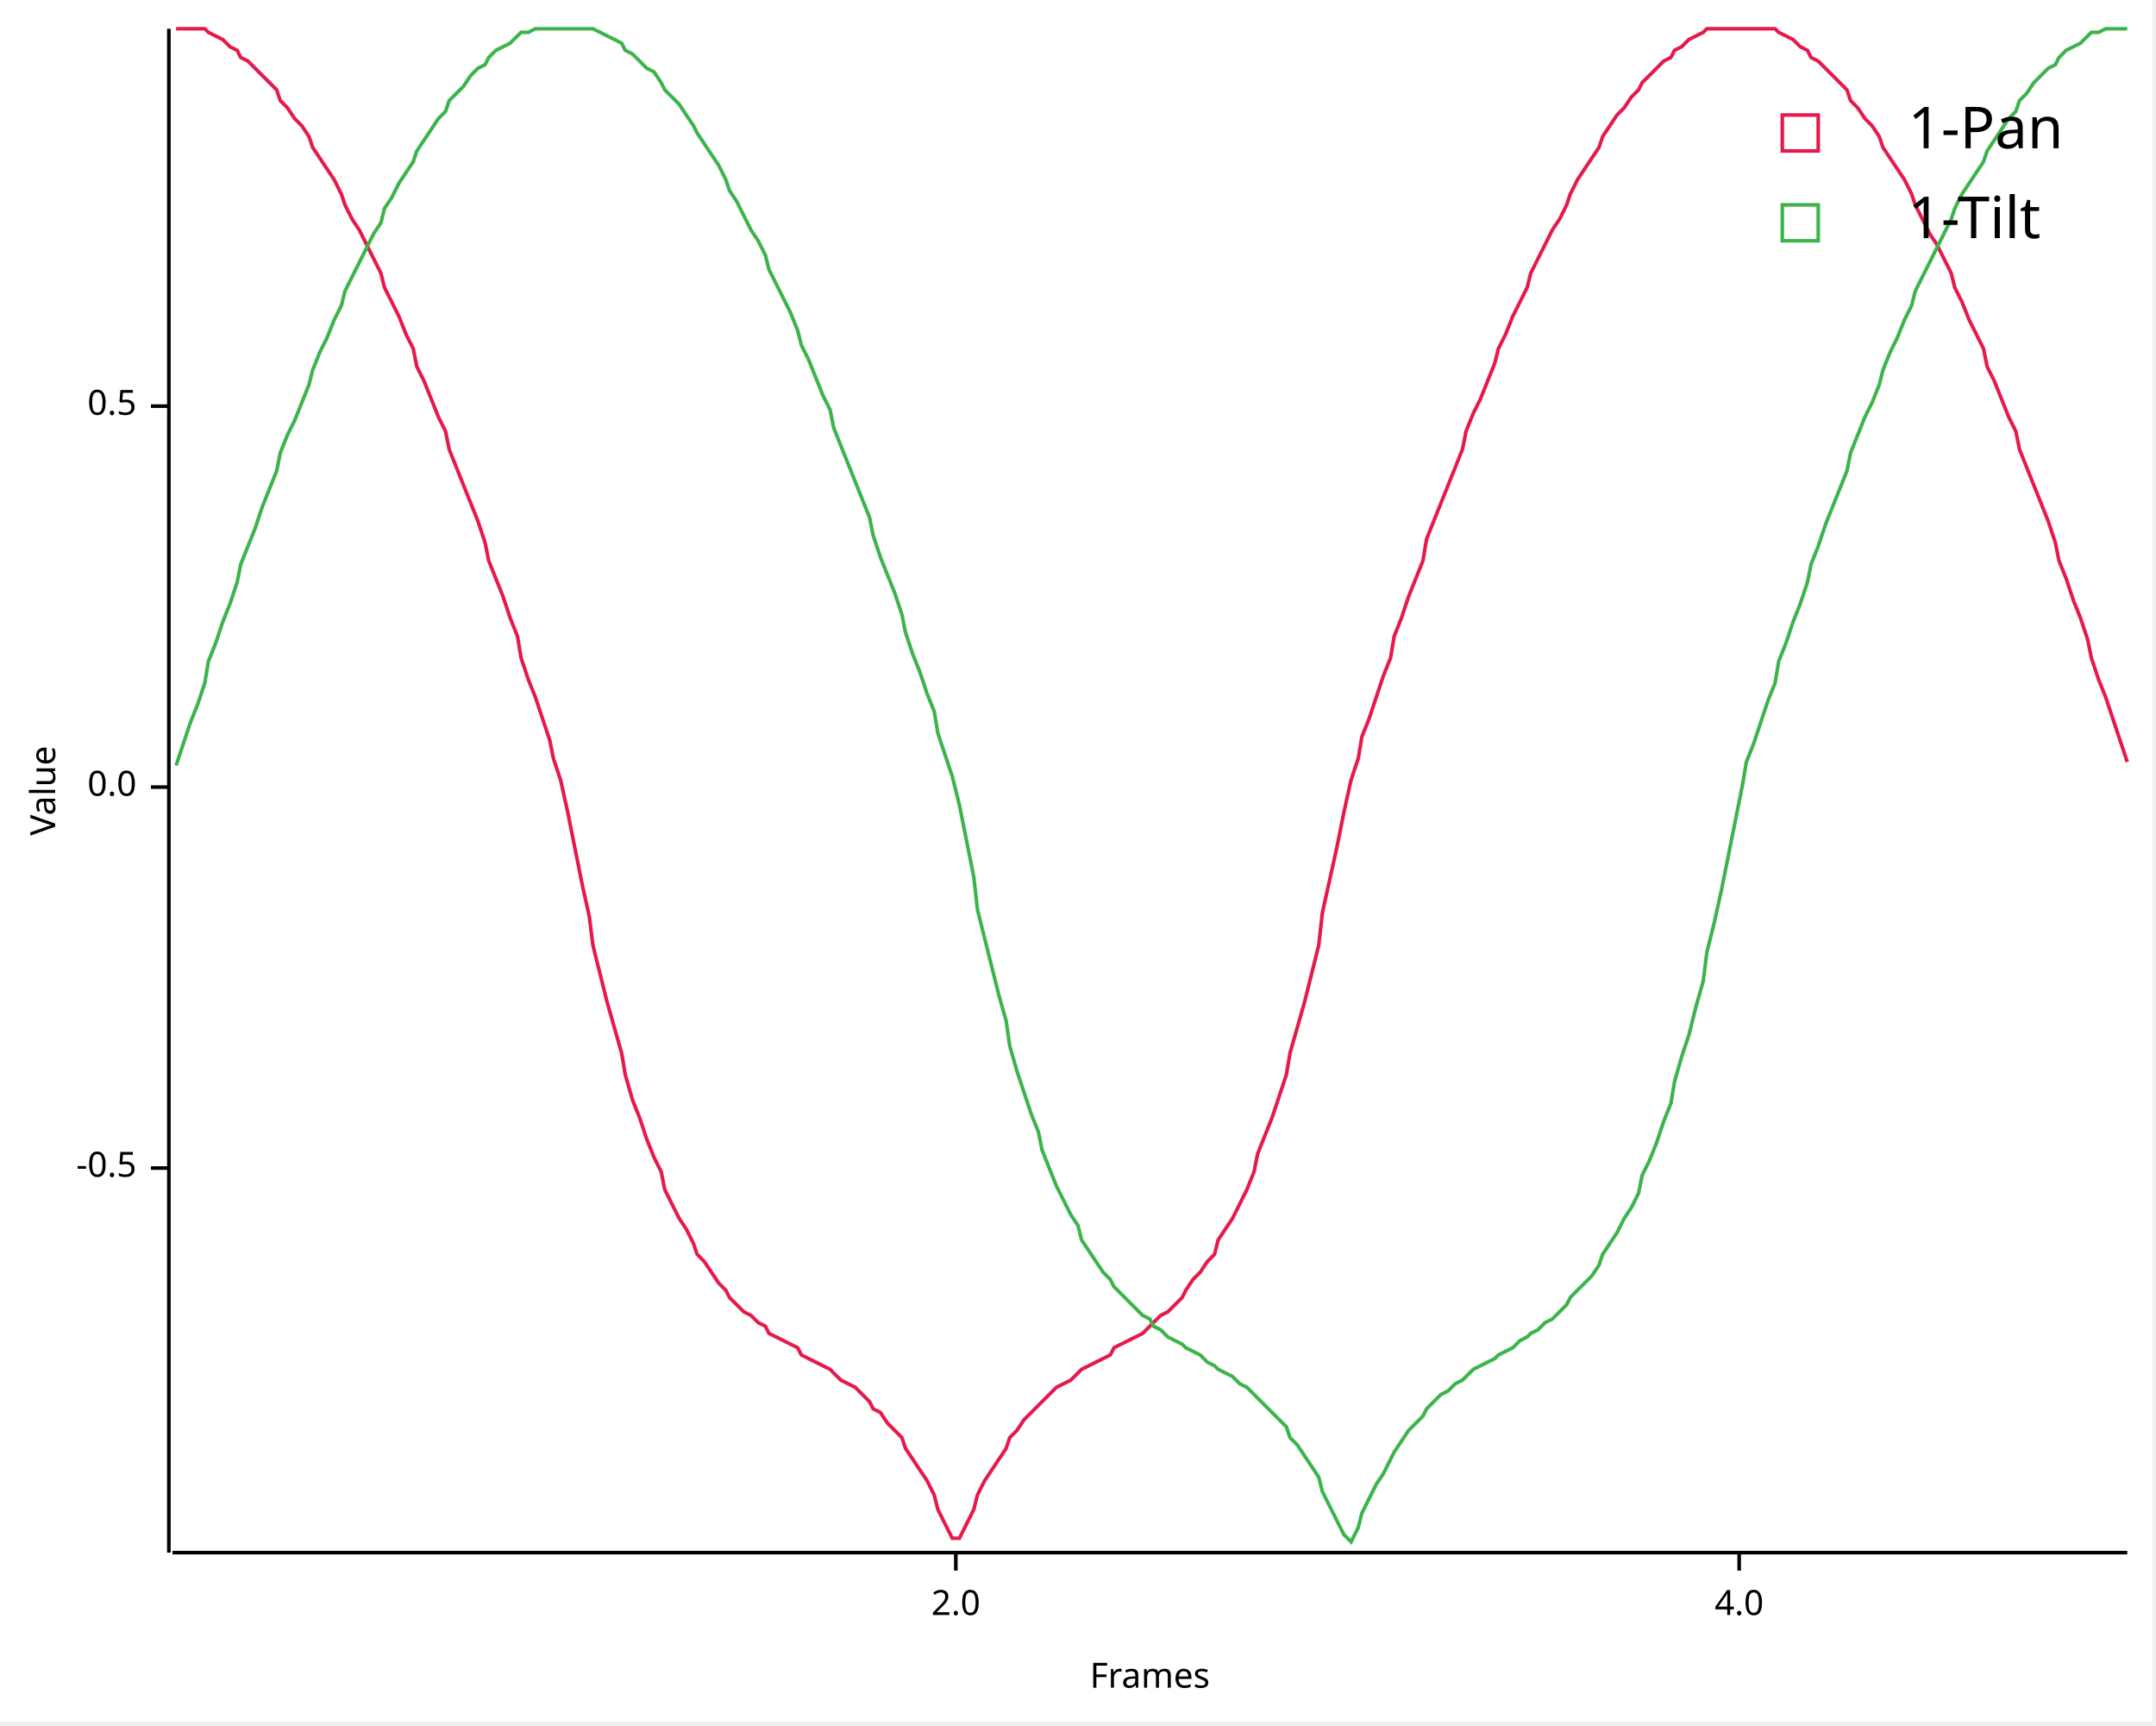
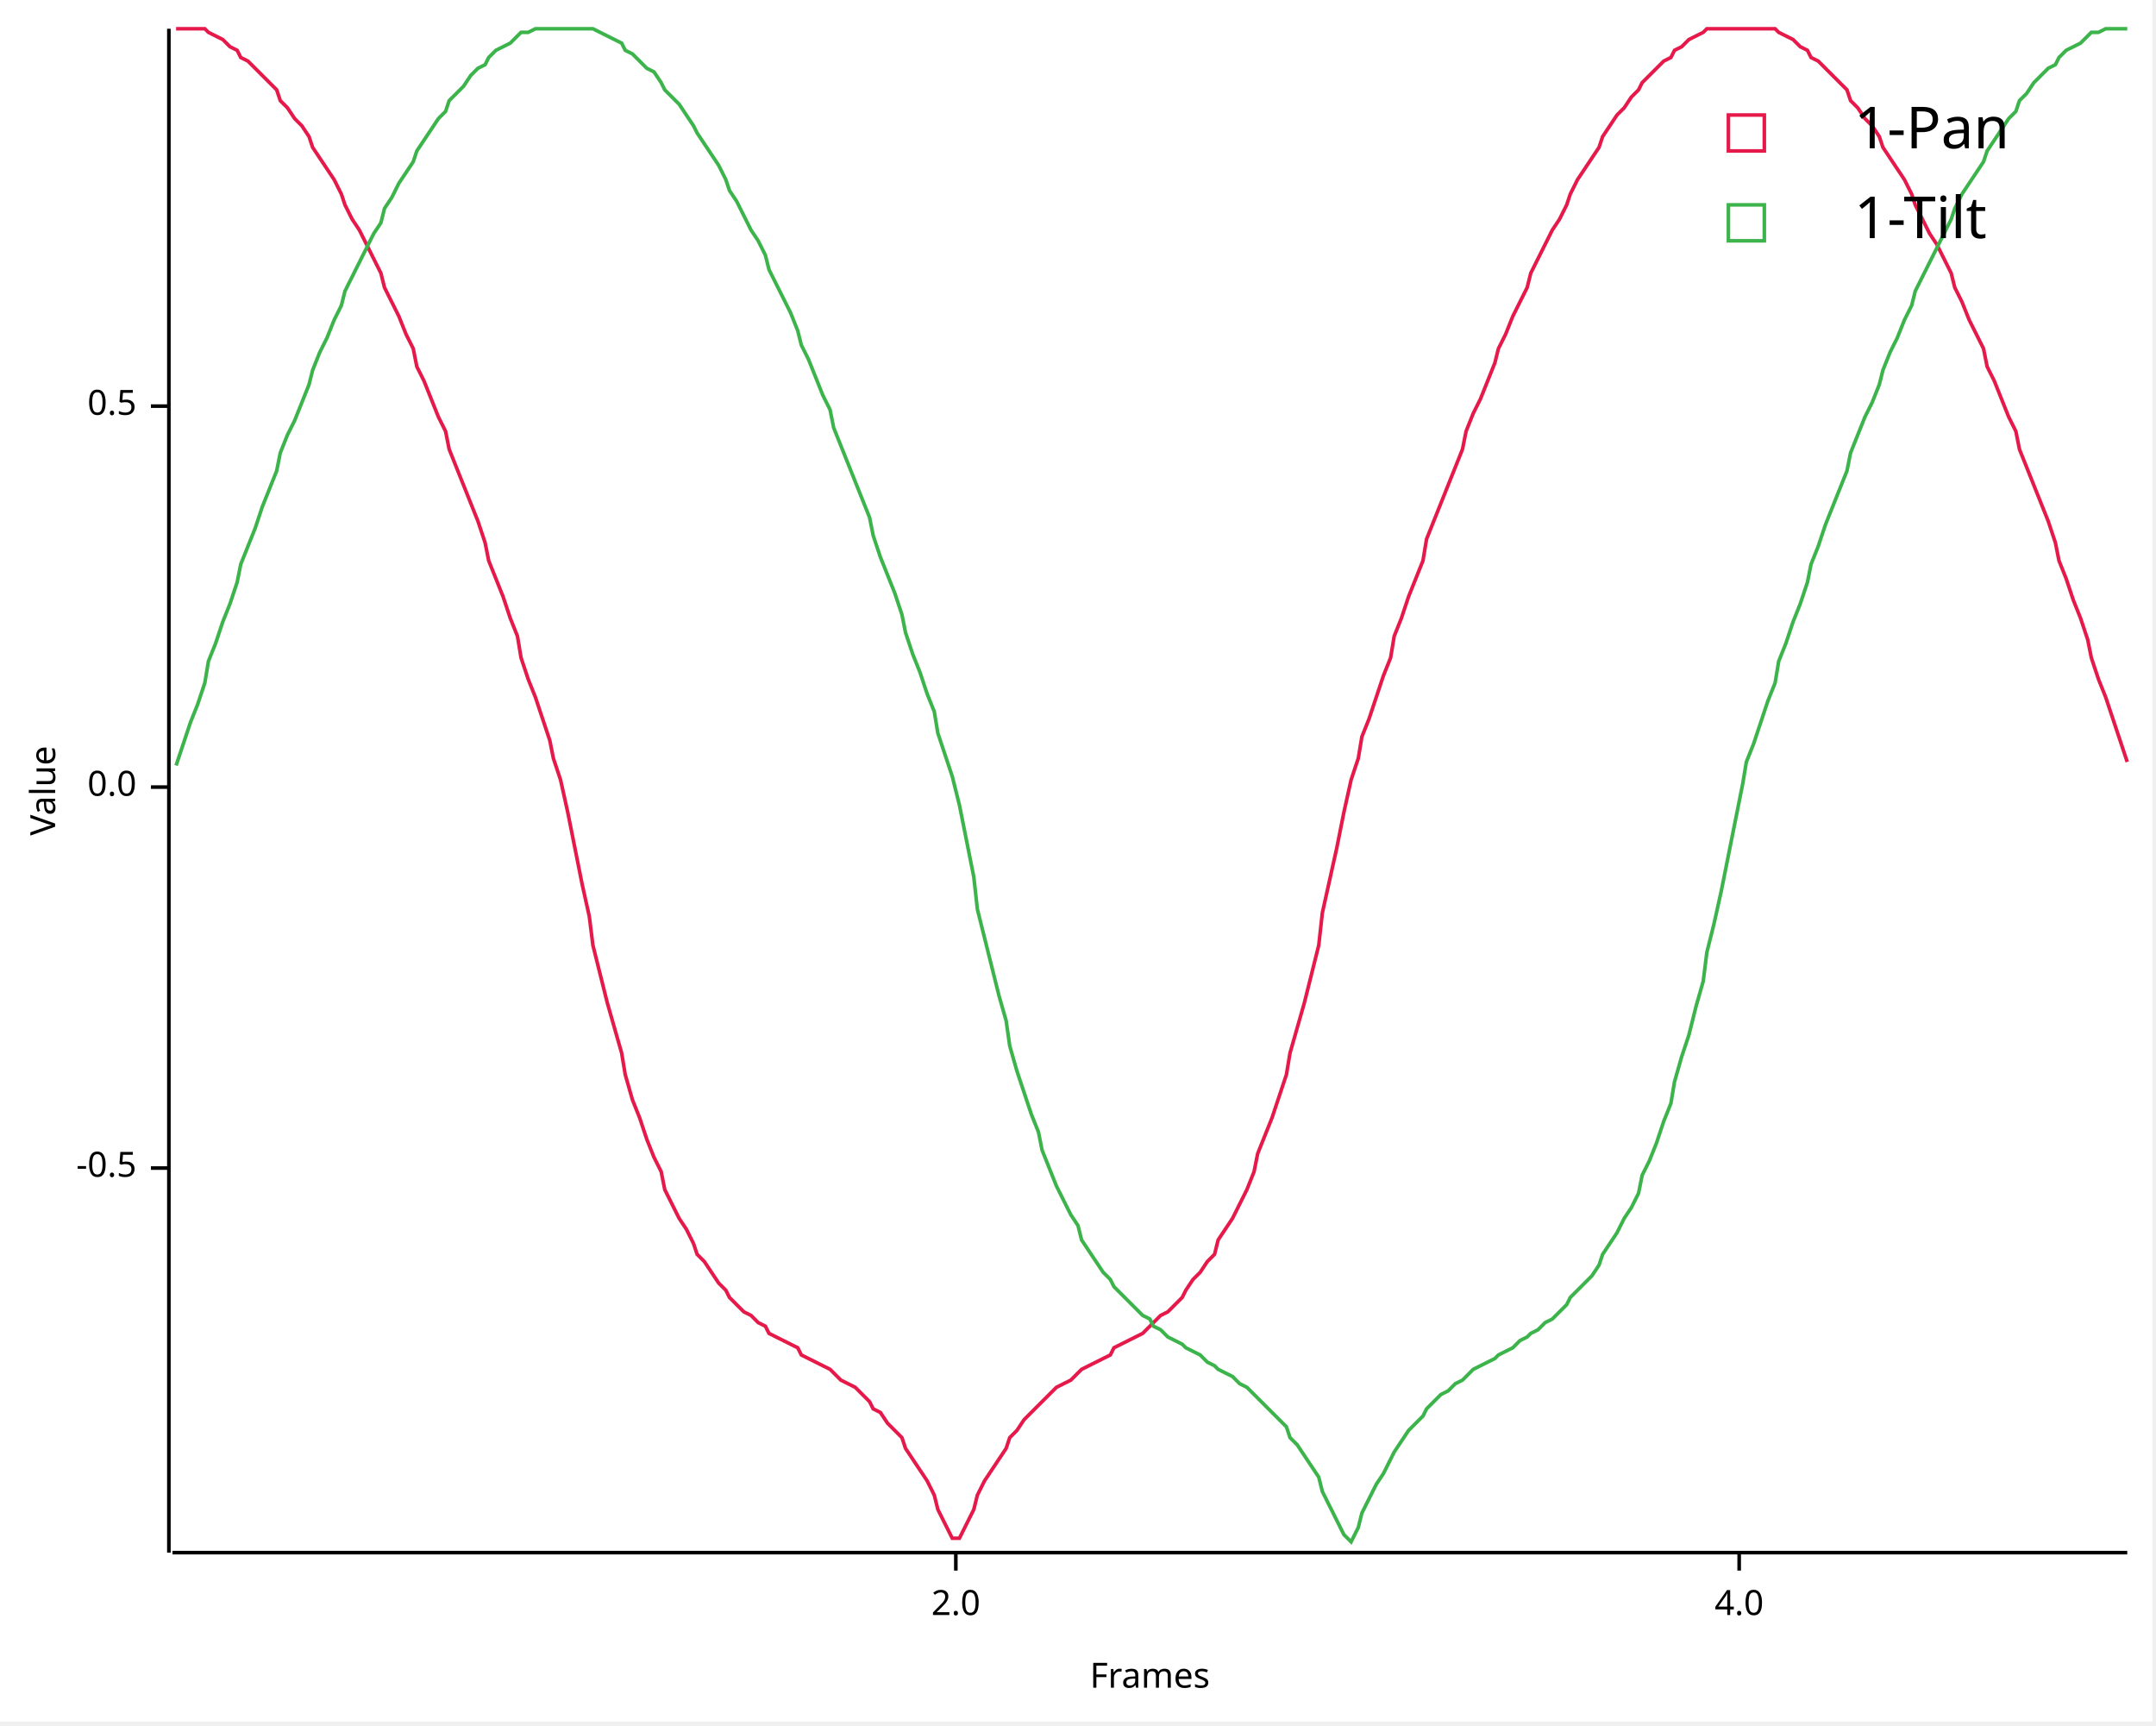
<svg xmlns="http://www.w3.org/2000/svg" width="600" height="480" viewBox="0 0 600 480">
  <rect x="0" y="0" width="599" height="479" opacity="1" fill="#FFFFFF" stroke="none" />
  <text x="8" y="220" dy="0.76em" text-anchor="middle" font-family="sans-serif" font-size="9.677" opacity="1" fill="#000000" transform="rotate(270, 8, 220)">
Value
</text>
  <text x="320" y="472" dy="-0.5ex" text-anchor="middle" font-family="sans-serif" font-size="9.677" opacity="1" fill="#000000">
Frames
</text>
  <polyline fill="none" opacity="1" stroke="#000000" stroke-width="1" points="47,8 47,432 " />
  <text x="38" y="325" dy="0.5ex" text-anchor="end" font-family="sans-serif" font-size="9.677" opacity="1" fill="#000000">
-0.5
</text>
  <polyline fill="none" opacity="1" stroke="#000000" stroke-width="1" points="42,325 47,325 " />
  <text x="38" y="219" dy="0.5ex" text-anchor="end" font-family="sans-serif" font-size="9.677" opacity="1" fill="#000000">
0.0
</text>
  <polyline fill="none" opacity="1" stroke="#000000" stroke-width="1" points="42,219 47,219 " />
  <text x="38" y="113" dy="0.5ex" text-anchor="end" font-family="sans-serif" font-size="9.677" opacity="1" fill="#000000">
0.5
</text>
  <polyline fill="none" opacity="1" stroke="#000000" stroke-width="1" points="42,113 47,113 " />
  <polyline fill="none" opacity="1" stroke="#000000" stroke-width="1" points="48,432 592,432 " />
  <text x="266" y="442" dy="0.76em" text-anchor="middle" font-family="sans-serif" font-size="9.677" opacity="1" fill="#000000">
2.0
</text>
  <polyline fill="none" opacity="1" stroke="#000000" stroke-width="1" points="266,432 266,437 " />
  <text x="484" y="442" dy="0.76em" text-anchor="middle" font-family="sans-serif" font-size="9.677" opacity="1" fill="#000000">
4.0
</text>
  <polyline fill="none" opacity="1" stroke="#000000" stroke-width="1" points="484,432 484,437 " />
  <polyline fill="none" opacity="1" stroke="#E6194B" stroke-width="1" points="49,8 51,8 53,8 55,8 57,8 58,9 60,10 62,11 64,13 66,14 67,16 69,17 71,19 73,21 75,23 77,25 78,28 80,30 82,33 84,35 86,38 87,41 89,44 91,47 93,50 95,54 96,57 98,61 100,64 102,68 104,72 106,76 107,80 109,84 111,88 113,93 115,97 116,102 118,106 120,111 122,116 124,120 125,125 127,130 129,135 131,140 133,145 135,151 136,156 138,161 140,166 142,172 144,177 145,183 147,189 149,194 151,200 153,206 154,211 156,217 158,226 160,236 162,246 164,255 165,263 167,271 169,279 171,286 173,293 174,299 176,306 178,311 180,317 182,322 184,326 185,331 187,335 189,339 191,342 193,346 194,349 196,351 198,354 200,357 202,359 203,361 205,363 207,365 209,366 211,368 213,369 214,371 216,372 218,373 220,374 222,375 223,377 225,378 227,379 229,380 231,381 232,382 234,384 236,385 238,386 240,388 242,390 243,392 245,393 247,396 249,398 251,400 252,403 254,406 256,409 258,412 260,416 261,420 263,424 265,428 267,428 269,424 271,420 272,416 274,412 276,409 278,406 280,403 281,400 283,398 285,395 287,393 289,391 290,390 292,388 294,386 296,385 298,384 300,382 301,381 303,380 305,379 307,378 309,377 310,375 312,374 314,373 316,372 318,371 320,369 321,368 323,366 325,365 327,363 329,361 330,359 332,356 334,354 336,351 338,349 339,345 341,342 343,339 345,335 347,331 349,326 350,321 352,316 354,311 356,305 358,299 359,293 361,286 363,279 365,271 367,263 368,254 370,245 372,236 374,226 376,217 378,211 379,205 381,200 383,194 385,188 387,183 388,177 390,172 392,166 394,161 396,156 397,150 399,145 401,140 403,135 405,130 407,125 408,120 410,115 412,111 414,106 416,101 417,97 419,93 421,88 423,84 425,80 426,76 428,72 430,68 432,64 434,61 436,57 437,54 439,50 441,47 443,44 445,41 446,38 448,35 450,32 452,30 454,27 456,25 457,23 459,21 461,19 463,17 465,16 466,14 468,13 470,11 472,10 474,9 475,8 477,8 479,8 481,8 483,8 485,8 486,8 488,8 490,8 492,8 494,8 495,9 497,10 499,11 501,13 503,14 504,16 506,17 508,19 510,21 512,23 514,25 515,28 517,30 519,33 521,35 523,38 524,41 526,44 528,47 530,50 532,54 533,57 535,61 537,65 539,68 541,72 543,76 544,80 546,84 548,89 550,93 552,97 553,102 555,106 557,111 559,116 561,120 562,125 564,130 566,135 568,140 570,145 572,151 573,156 575,161 577,167 579,172 581,178 582,183 584,189 586,194 588,200 590,206 592,212 " />
  <polyline fill="none" opacity="1" stroke="#3CB44B" stroke-width="1" points="49,213 51,207 53,201 55,196 57,190 58,184 60,179 62,173 64,168 66,162 67,157 69,152 71,147 73,141 75,136 77,131 78,126 80,121 82,117 84,112 86,107 87,103 89,98 91,94 93,89 95,85 96,81 98,77 100,73 102,69 104,65 106,62 107,58 109,55 111,51 113,48 115,45 116,42 118,39 120,36 122,33 124,31 125,28 127,26 129,24 131,21 133,19 135,18 136,16 138,14 140,13 142,12 144,10 145,9 147,9 149,8 151,8 153,8 154,8 156,8 158,8 160,8 162,8 164,8 165,8 167,9 169,10 171,11 173,12 174,14 176,15 178,17 180,19 182,20 184,23 185,25 187,27 189,29 191,32 193,35 194,37 196,40 198,43 200,46 202,50 203,53 205,56 207,60 209,64 211,67 213,71 214,75 216,79 218,83 220,87 222,92 223,96 225,100 227,105 229,110 231,114 232,119 234,124 236,129 238,134 240,139 242,144 243,149 245,155 247,160 249,165 251,171 252,176 254,182 256,187 258,193 260,198 261,204 263,210 265,216 267,224 269,234 271,244 272,253 274,261 276,269 278,277 280,284 281,291 283,298 285,304 287,310 289,315 290,320 292,325 294,330 296,334 298,338 300,341 301,345 303,348 305,351 307,354 309,356 310,358 312,360 314,362 316,364 318,366 320,367 321,369 323,370 325,372 327,373 329,374 330,375 332,376 334,377 336,379 338,380 339,381 341,382 343,383 345,385 347,386 349,388 350,389 352,391 354,393 356,395 358,397 359,400 361,402 363,405 365,408 367,411 368,415 370,419 372,423 374,427 376,429 378,425 379,421 381,417 383,413 385,410 387,406 388,404 390,401 392,398 394,396 396,394 397,392 399,390 401,388 403,387 405,385 407,384 408,383 410,381 412,380 414,379 416,378 417,377 419,376 421,375 423,373 425,372 426,371 428,370 430,368 432,367 434,365 436,363 437,361 439,359 441,357 443,355 445,352 446,349 448,346 450,343 452,339 454,336 456,332 457,327 459,323 461,318 463,312 465,307 466,301 468,294 470,288 472,280 474,273 475,265 477,257 479,248 481,238 483,228 485,218 486,212 488,207 490,201 492,195 494,190 495,184 497,179 499,173 501,168 503,162 504,157 506,152 508,146 510,141 512,136 514,131 515,126 517,121 519,116 521,112 523,107 524,103 526,98 528,94 530,89 532,85 533,81 535,77 537,73 539,69 541,65 543,61 544,58 546,54 548,51 550,48 552,45 553,42 555,39 557,36 559,33 561,31 562,28 564,26 566,23 568,21 570,19 572,18 573,16 575,14 577,13 579,12 581,10 582,9 584,9 586,8 588,8 590,8 592,8 " />
-   <text x="531" y="29" dy="0.76em" text-anchor="start" font-family="Calibri" font-size="16.129" opacity="1" fill="#000000">
+   <text x="516" y="29" dy="0.76em" text-anchor="start" font-family="Calibri" font-size="16.129" opacity="1" fill="#000000">
1-Pan
</text>
-   <text x="531" y="54" dy="0.76em" text-anchor="start" font-family="Calibri" font-size="16.129" opacity="1" fill="#000000">
+   <text x="516" y="54" dy="0.76em" text-anchor="start" font-family="Calibri" font-size="16.129" opacity="1" fill="#000000">
1-Tilt
</text>
-   <rect x="496" y="32" width="10" height="10" opacity="1" fill="none" stroke="#E6194B" />
-   <rect x="496" y="57" width="10" height="10" opacity="1" fill="none" stroke="#3CB44B" />
+   <rect x="481" y="32" width="10" height="10" opacity="1" fill="none" stroke="#E6194B" />
+   <rect x="481" y="57" width="10" height="10" opacity="1" fill="none" stroke="#3CB44B" />
</svg>
